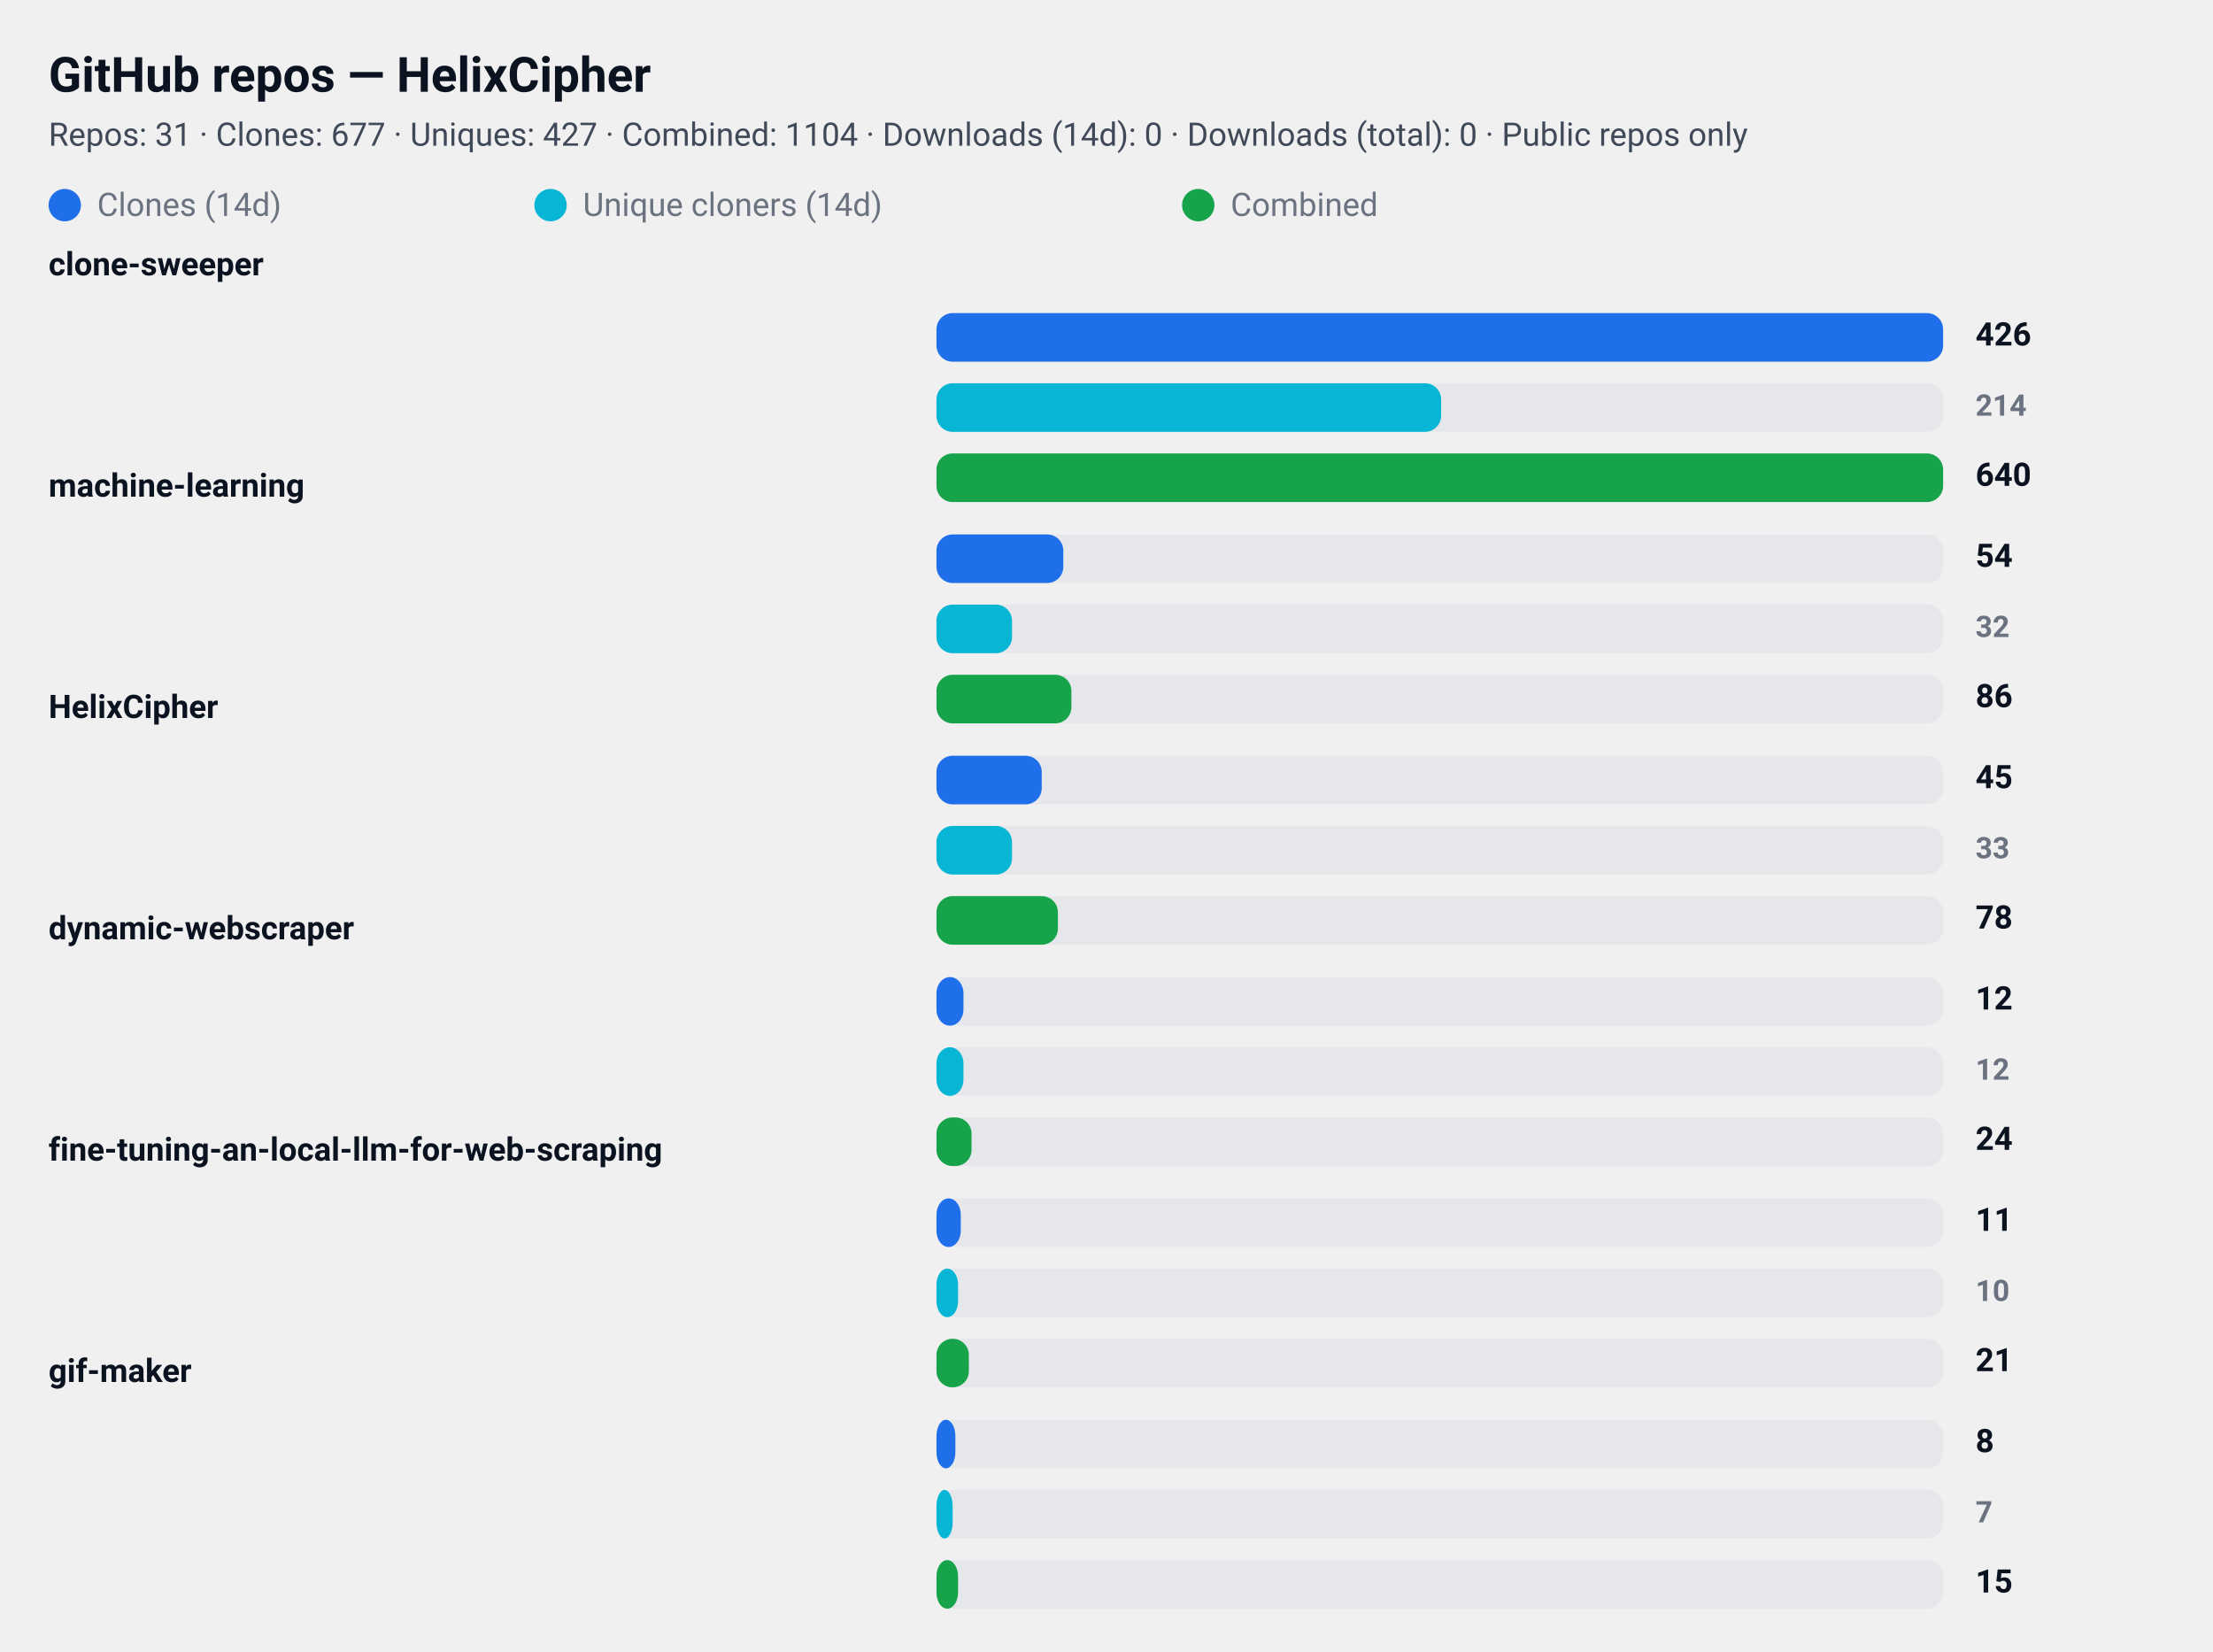
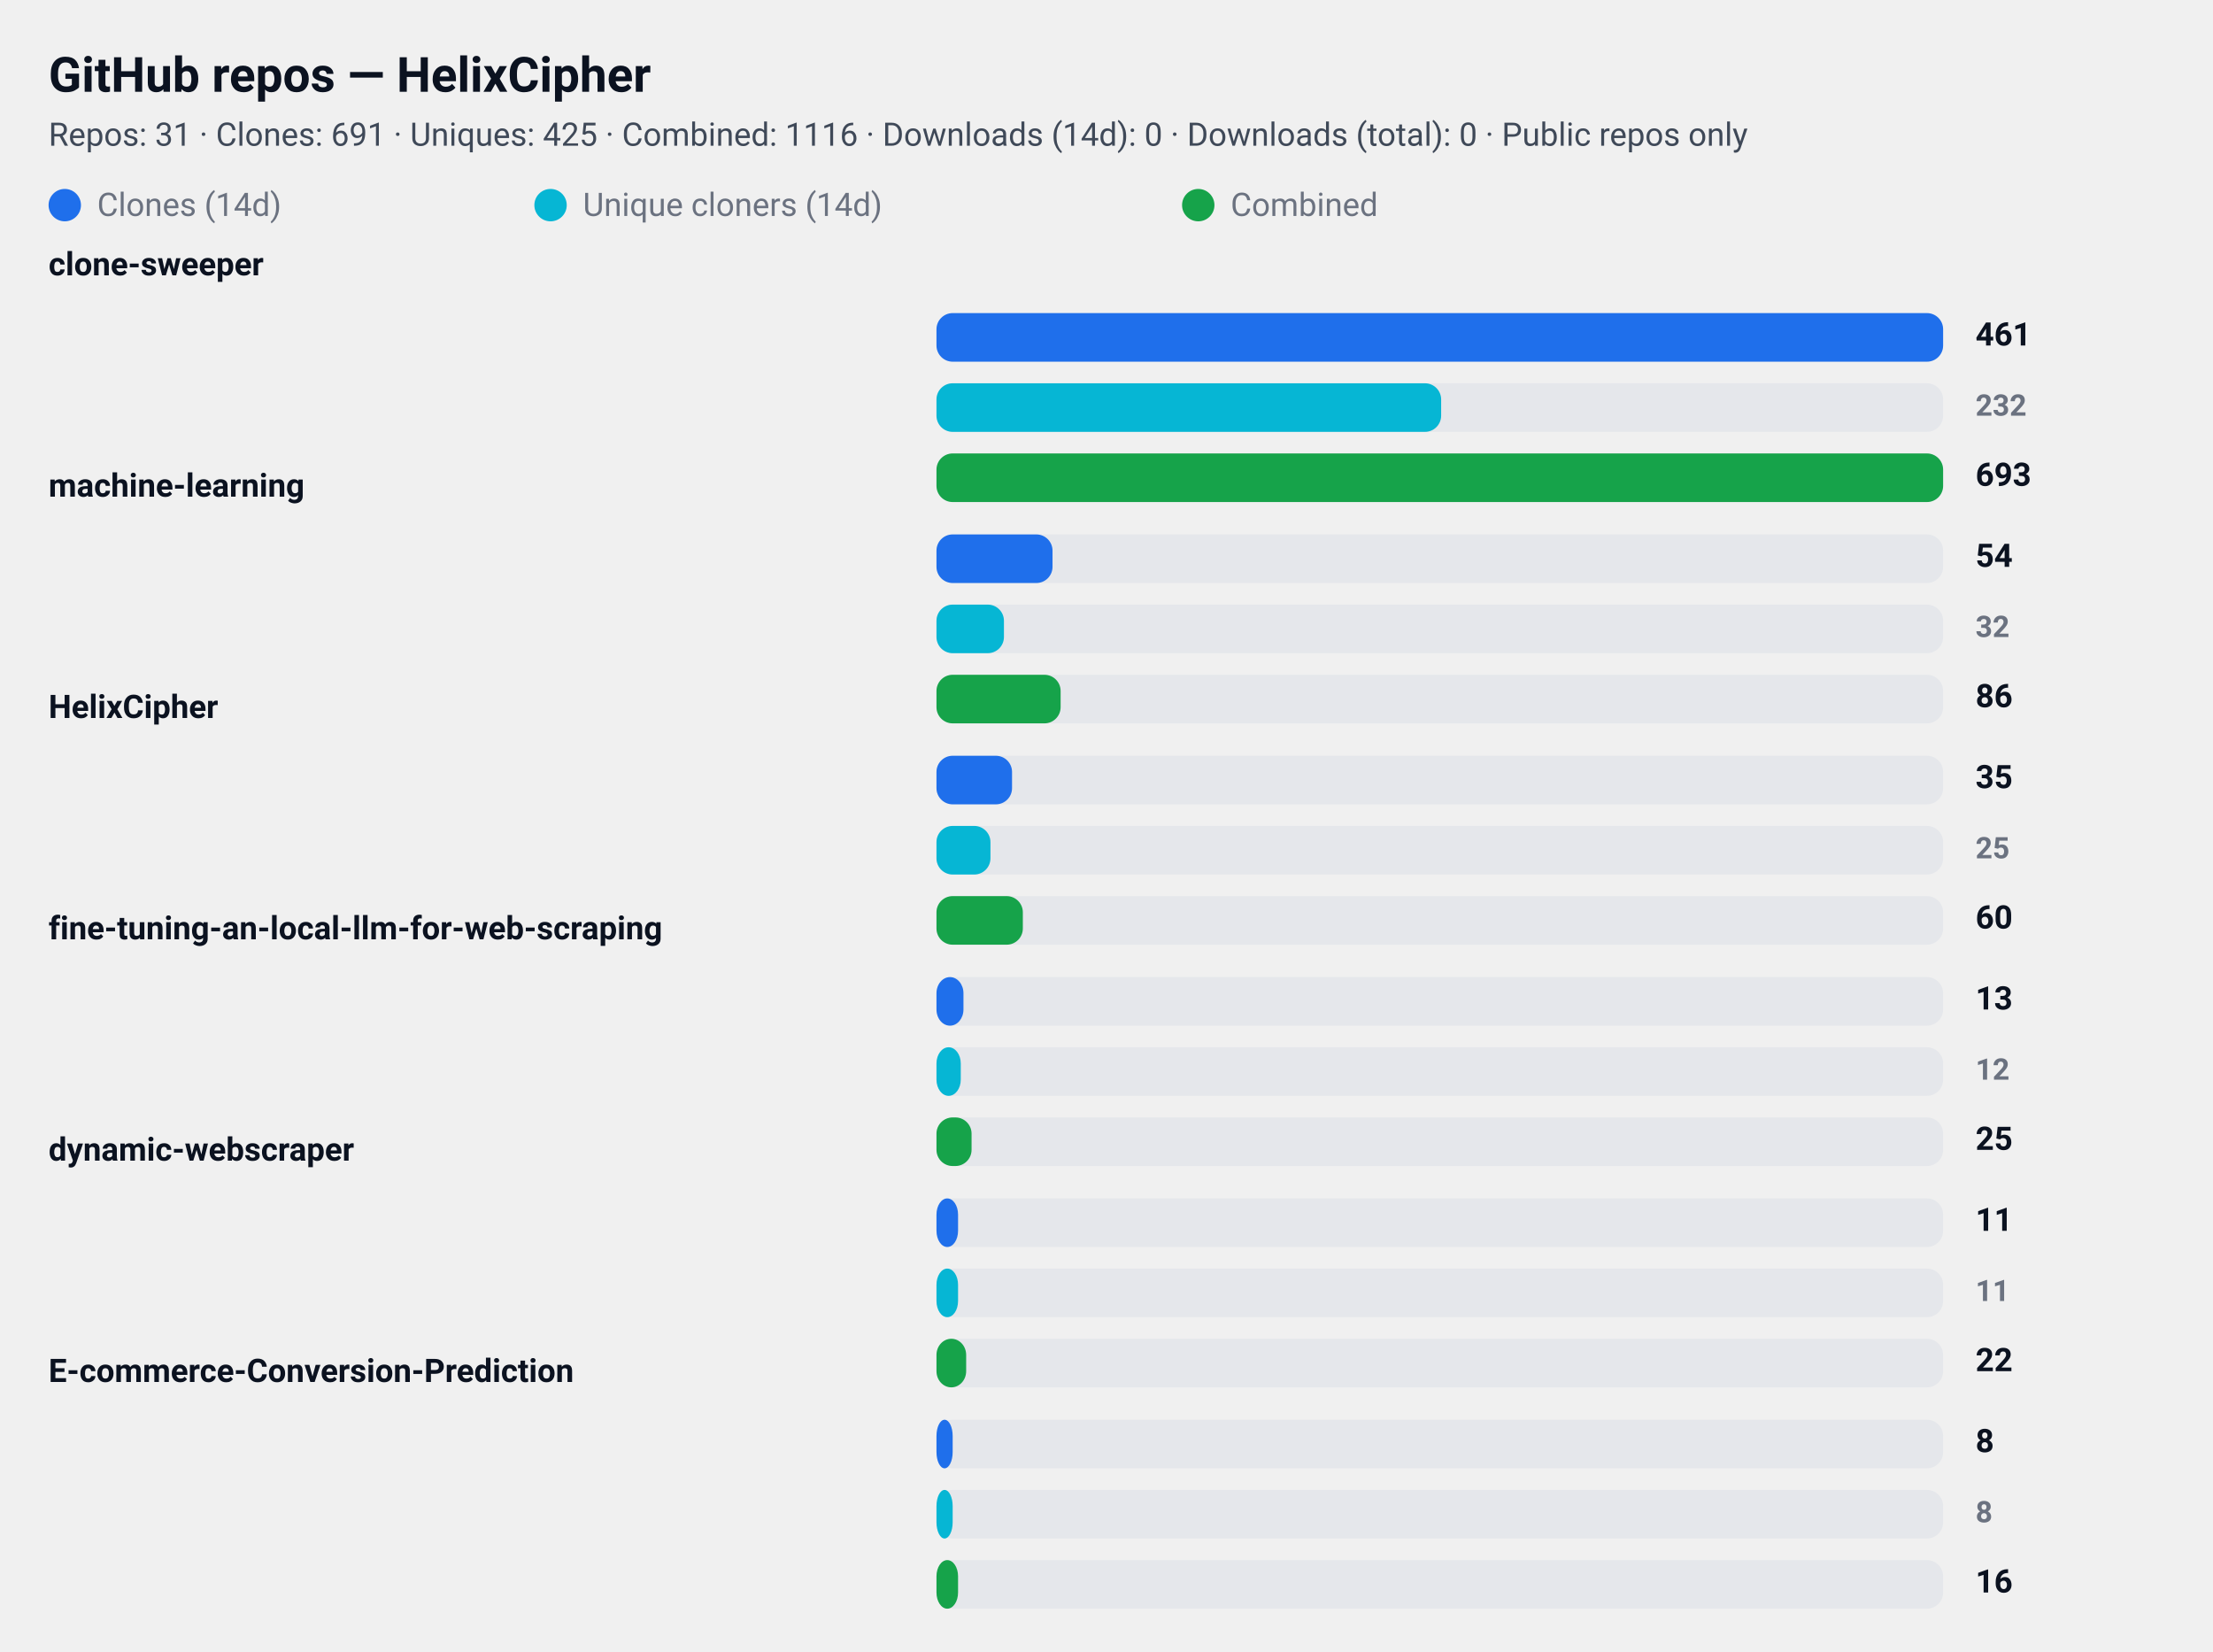
<svg xmlns="http://www.w3.org/2000/svg" width="820" height="612" viewBox="0 0 820 612" role="img" aria-label="GitHub repository clone statistics">
  <style>
  .card  { font-family: "Segoe UI", Roboto, "Helvetica Neue", Arial, sans-serif; }
  .title { font-weight: 700; font-size: 18px; fill: #0b1220; }
  .meta  { font-weight: 400; font-size: 12px; fill: #374151; opacity: 0.95; }
  .label { font-weight: 600; font-size: 12px; fill: #0b1220; }
  .count { font-weight: 700; font-size: 12px; fill: #0b1220; text-anchor: start; }
  .count-small { font-weight: 600; font-size: 11px; fill:#6b7280; text-anchor: start; }
  .muted { font-size:12px; fill:#6b7280; }

  .bar-clone { fill: #1f6feb; rx:6; }
  .bar-uniq  { fill: #06b6d4; rx:6; }
  .bar-comb  { fill: #16a34a; rx:6; }

  .bar-bg { fill: #e5e7eb; rx:6; }
  @media (prefers-color-scheme: dark) {
    .title, .meta, .label, .count, .count-small, .muted { fill: #ffffff; }
    .meta, .count-small { opacity: 0.9; }
  }
</style>
  <rect x="0" y="0" width="820" height="612" rx="12" fill="transparent" />
  <text x="18" y="34" class="title card">GitHub repos — HelixCipher</text>
-   <text x="18" y="54" class="meta card">Repos: 31 · Clones: 677 · Uniques: 427 · Combined: 1104 · Downloads (14d): 0 · Downloads (total): 0 · Public repos only</text>
+   <text x="18" y="54" class="meta card">Repos: 31 · Clones: 691 · Uniques: 425 · Combined: 1116 · Downloads (14d): 0 · Downloads (total): 0 · Public repos only</text>
  <g id="legend">
    <rect x="18" y="70" width="12" height="12" class="bar-clone" />
    <text x="36" y="80" class="muted card">Clones (14d)</text>
    <rect x="198" y="70" width="12" height="12" class="bar-uniq" />
    <text x="216" y="80" class="muted card">Unique cloners (14d)</text>
    <rect x="438" y="70" width="12" height="12" class="bar-comb" />
    <text x="456" y="80" class="muted card">Combined</text>
  </g>
  <text x="18" y="102" class="label card">clone-sweeper</text>
  <rect x="347" y="116" width="373" height="18" class="bar-bg" />
  <rect x="347" y="116" width="373" height="18" class="bar-clone" />
-   <text x="732" y="128" class="count card">426</text>
+   <text x="732" y="128" class="count card">461</text>
  <rect x="347" y="142" width="373" height="18" class="bar-bg" />
  <rect x="347" y="142" width="187" height="18" class="bar-uniq" />
-   <text x="732" y="154" class="count-small card">214</text>
+   <text x="732" y="154" class="count-small card">232</text>
  <rect x="347" y="168" width="373" height="18" class="bar-bg" />
  <rect x="347" y="168" width="373" height="18" class="bar-comb" />
-   <text x="732" y="180" class="count card">640</text>
+   <text x="732" y="180" class="count card">693</text>
  <text x="18" y="184" class="label card">machine-learning</text>
  <rect x="347" y="198" width="373" height="18" class="bar-bg" />
-   <rect x="347" y="198" width="47" height="18" class="bar-clone" />
+   <rect x="347" y="198" width="43" height="18" class="bar-clone" />
  <text x="732" y="210" class="count card">54</text>
  <rect x="347" y="224" width="373" height="18" class="bar-bg" />
-   <rect x="347" y="224" width="28" height="18" class="bar-uniq" />
+   <rect x="347" y="224" width="25" height="18" class="bar-uniq" />
  <text x="732" y="236" class="count-small card">32</text>
  <rect x="347" y="250" width="373" height="18" class="bar-bg" />
-   <rect x="347" y="250" width="50" height="18" class="bar-comb" />
+   <rect x="347" y="250" width="46" height="18" class="bar-comb" />
  <text x="732" y="262" class="count card">86</text>
  <text x="18" y="266" class="label card">HelixCipher</text>
  <rect x="347" y="280" width="373" height="18" class="bar-bg" />
-   <rect x="347" y="280" width="39" height="18" class="bar-clone" />
-   <text x="732" y="292" class="count card">45</text>
+   <rect x="347" y="280" width="28" height="18" class="bar-clone" />
+   <text x="732" y="292" class="count card">35</text>
  <rect x="347" y="306" width="373" height="18" class="bar-bg" />
-   <rect x="347" y="306" width="28" height="18" class="bar-uniq" />
-   <text x="732" y="318" class="count-small card">33</text>
+   <rect x="347" y="306" width="20" height="18" class="bar-uniq" />
+   <text x="732" y="318" class="count-small card">25</text>
  <rect x="347" y="332" width="373" height="18" class="bar-bg" />
-   <rect x="347" y="332" width="45" height="18" class="bar-comb" />
-   <text x="732" y="344" class="count card">78</text>
-   <text x="18" y="348" class="label card">dynamic-webscraper</text>
+   <rect x="347" y="332" width="32" height="18" class="bar-comb" />
+   <text x="732" y="344" class="count card">60</text>
+   <text x="18" y="348" class="label card">fine-tuning-an-local-llm-for-web-scraping</text>
  <rect x="347" y="362" width="373" height="18" class="bar-bg" />
  <rect x="347" y="362" width="10" height="18" class="bar-clone" />
-   <text x="732" y="374" class="count card">12</text>
+   <text x="732" y="374" class="count card">13</text>
  <rect x="347" y="388" width="373" height="18" class="bar-bg" />
-   <rect x="347" y="388" width="10" height="18" class="bar-uniq" />
+   <rect x="347" y="388" width="9" height="18" class="bar-uniq" />
  <text x="732" y="400" class="count-small card">12</text>
  <rect x="347" y="414" width="373" height="18" class="bar-bg" />
  <rect x="347" y="414" width="13" height="18" class="bar-comb" />
-   <text x="732" y="426" class="count card">24</text>
-   <text x="18" y="430" class="label card">fine-tuning-an-local-llm-for-web-scraping</text>
+   <text x="732" y="426" class="count card">25</text>
+   <text x="18" y="430" class="label card">dynamic-webscraper</text>
  <rect x="347" y="444" width="373" height="18" class="bar-bg" />
-   <rect x="347" y="444" width="9" height="18" class="bar-clone" />
+   <rect x="347" y="444" width="8" height="18" class="bar-clone" />
  <text x="732" y="456" class="count card">11</text>
  <rect x="347" y="470" width="373" height="18" class="bar-bg" />
  <rect x="347" y="470" width="8" height="18" class="bar-uniq" />
-   <text x="732" y="482" class="count-small card">10</text>
+   <text x="732" y="482" class="count-small card">11</text>
  <rect x="347" y="496" width="373" height="18" class="bar-bg" />
-   <rect x="347" y="496" width="12" height="18" class="bar-comb" />
-   <text x="732" y="508" class="count card">21</text>
-   <text x="18" y="512" class="label card">gif-maker</text>
+   <rect x="347" y="496" width="11" height="18" class="bar-comb" />
+   <text x="732" y="508" class="count card">22</text>
+   <text x="18" y="512" class="label card">E-commerce-Conversion-Prediction</text>
  <rect x="347" y="526" width="373" height="18" class="bar-bg" />
-   <rect x="347" y="526" width="7" height="18" class="bar-clone" />
+   <rect x="347" y="526" width="6" height="18" class="bar-clone" />
  <text x="732" y="538" class="count card">8</text>
  <rect x="347" y="552" width="373" height="18" class="bar-bg" />
  <rect x="347" y="552" width="6" height="18" class="bar-uniq" />
-   <text x="732" y="564" class="count-small card">7</text>
+   <text x="732" y="564" class="count-small card">8</text>
  <rect x="347" y="578" width="373" height="18" class="bar-bg" />
  <rect x="347" y="578" width="8" height="18" class="bar-comb" />
-   <text x="732" y="590" class="count card">15</text>
+   <text x="732" y="590" class="count card">16</text>
</svg>
